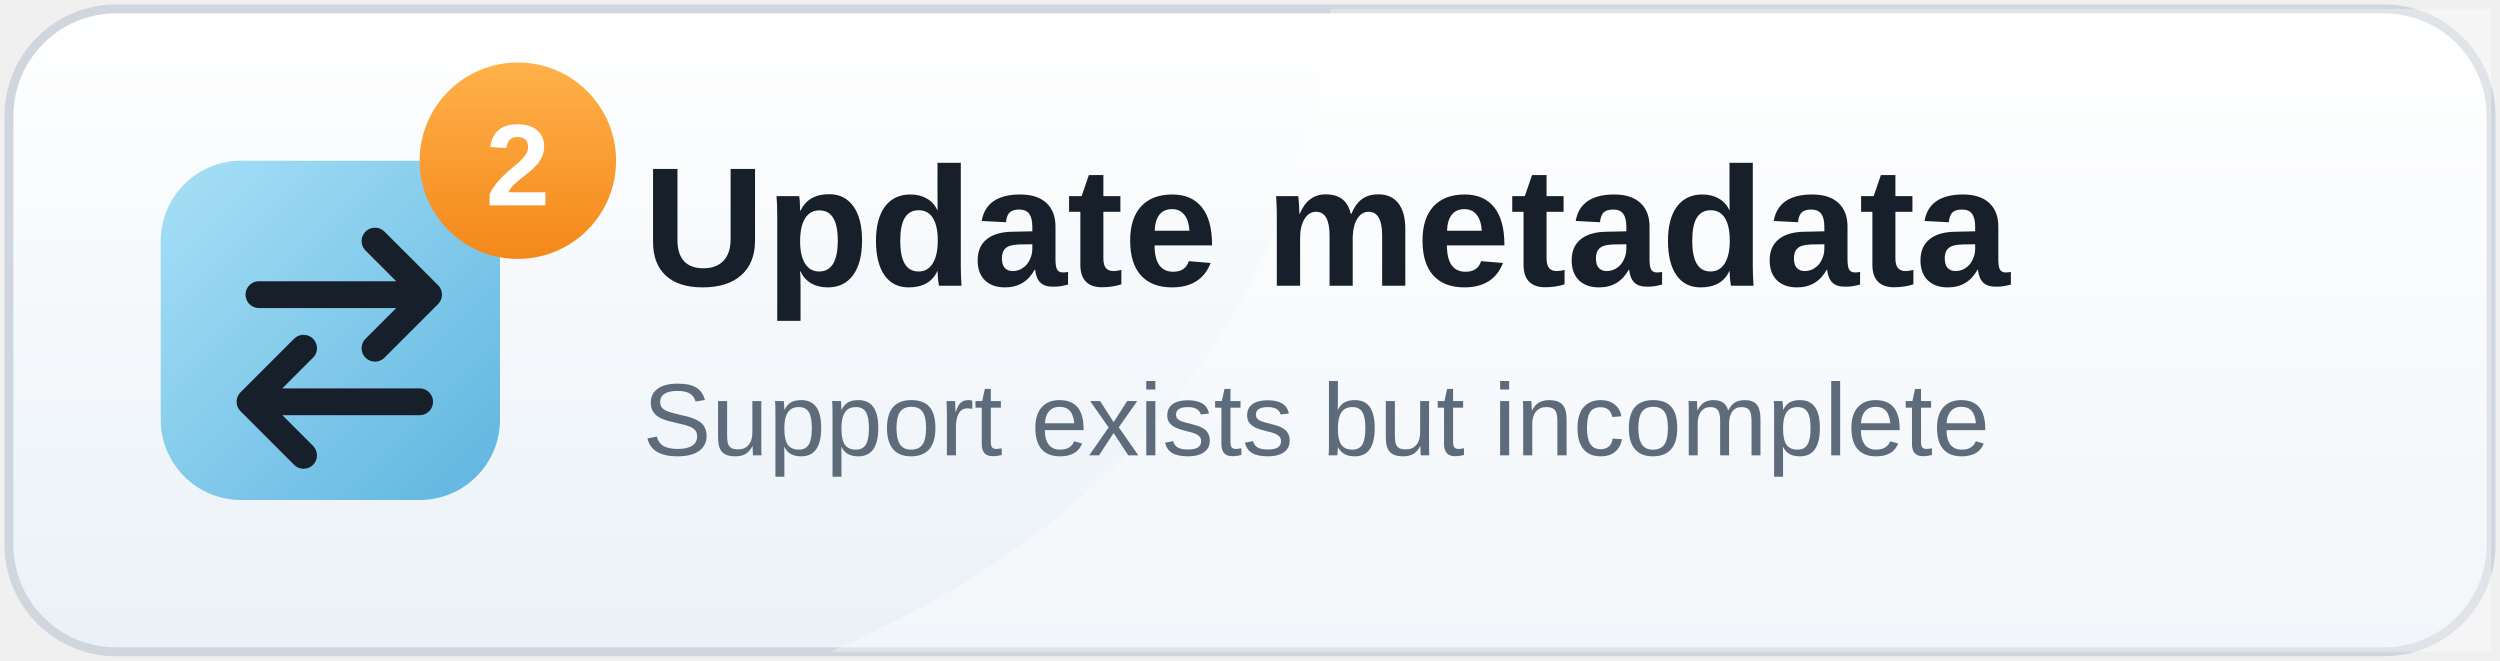
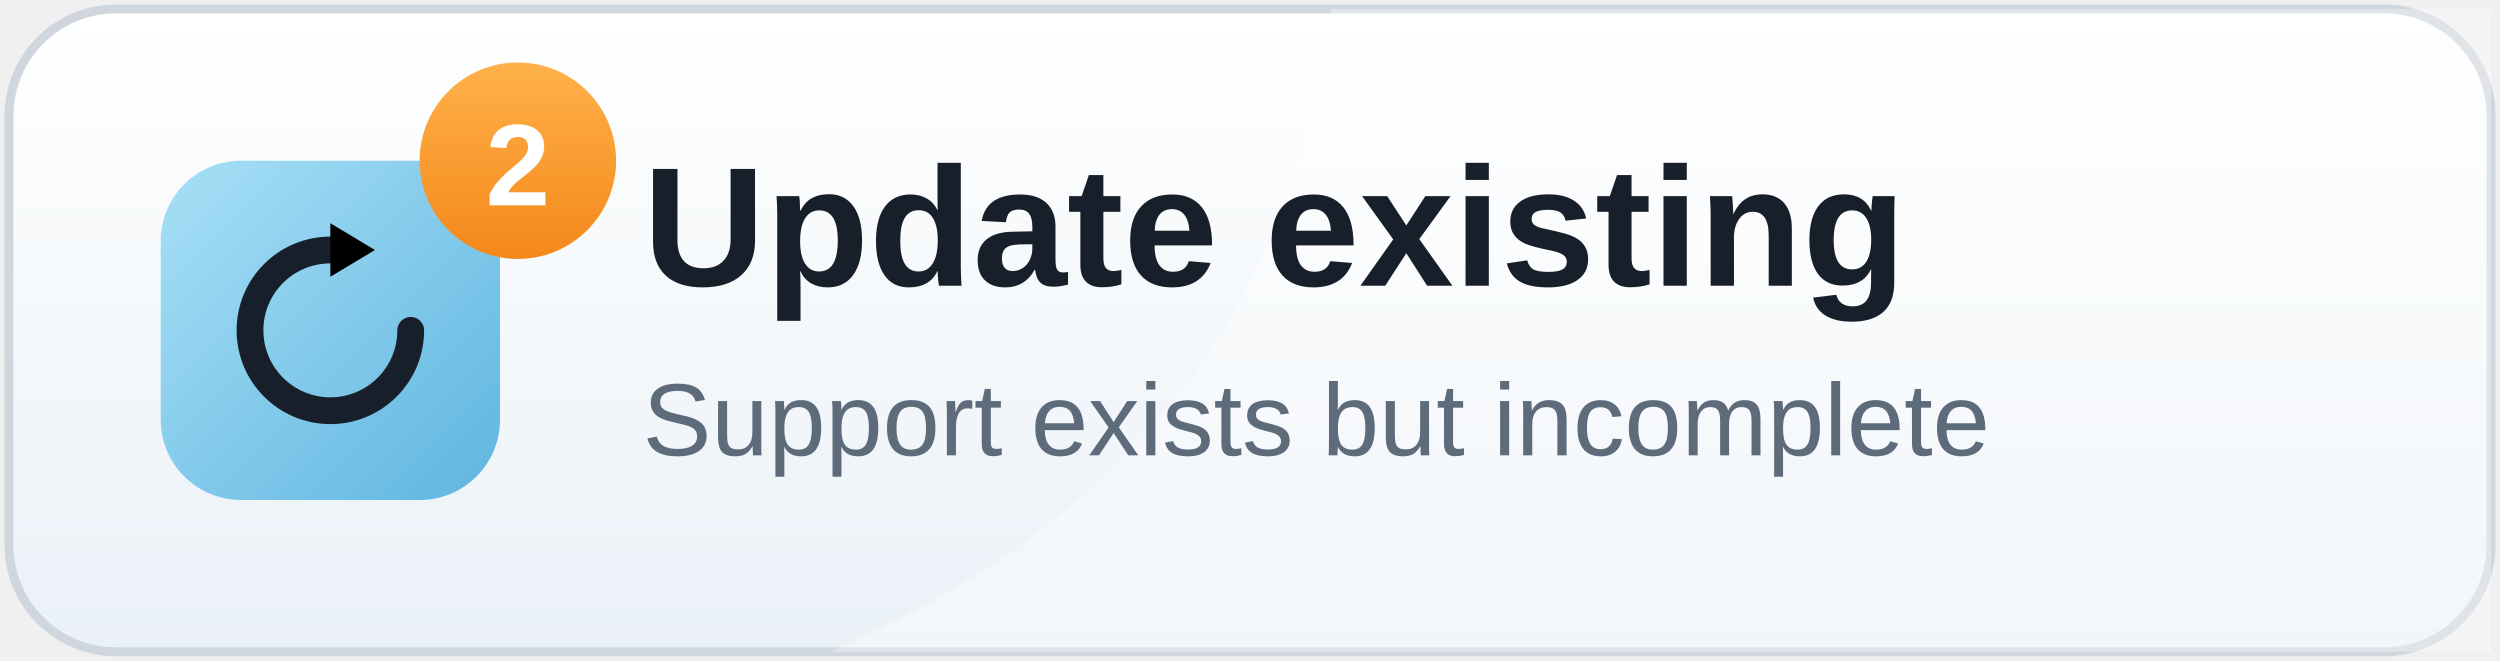
<svg xmlns="http://www.w3.org/2000/svg" width="280" height="74" viewBox="0 0 280 74" role="img" aria-labelledby="title desc">
  <defs>
    <linearGradient id="surface" x1="0" y1="0" x2="0" y2="1">
      <stop offset="0" stop-color="#ffffff" />
      <stop offset="1" stop-color="#eaf1f7" />
    </linearGradient>
    <linearGradient id="surfaceDark" x1="0" y1="0" x2="0" y2="1">
      <stop offset="0" stop-color="#1d2734" />
      <stop offset="1" stop-color="#131a23" />
    </linearGradient>
    <linearGradient id="iconBg" x1="0" y1="0" x2="1" y2="1">
      <stop offset="0" stop-color="#a8e0f6" />
      <stop offset="1" stop-color="#5fb5e0" />
    </linearGradient>
    <linearGradient id="pill" x1="0" y1="0" x2="0" y2="1">
      <stop offset="0" stop-color="#ffb14a" />
      <stop offset="1" stop-color="#f4881a" />
    </linearGradient>
  </defs>
  <style>
    .surface { fill: url(#surface); stroke: #cfd6dd; stroke-width: 1; }
    .wash { fill: #ffffff; opacity: .35; }
    .icon-bg { fill: url(#iconBg); }
    .pill { fill: url(#pill); }
    .icon-line { fill: none; stroke: #17202a; stroke-width: 3; stroke-linecap: round; stroke-linejoin: round; }
    .title { fill: #17202a; font: 700 19px Arial, Helvetica, sans-serif; }
    .caption { fill: #5d6b7a; font: 400 11.5px Arial, Helvetica, sans-serif; }
    .number { fill: #ffffff; font: 700 13px Arial, Helvetica, sans-serif; }
    @media (prefers-color-scheme: dark) {
      .surface { fill: url(#surfaceDark); stroke: #3b4858; }
      .wash { fill: #2a3a4f; opacity: .35; }
      .title { fill: #f7fafc; }
      .caption { fill: #b9c4d1; }
    }
  </style>
  <rect class="surface" x="1" y="1" width="278" height="72" rx="12" />
  <path class="wash" d="M149 1h130v72H93c32-14 52-37 56-72z" />
  <rect class="icon-bg" x="18" y="18" width="38" height="38" rx="9" />
  <circle class="pill" cx="58" cy="18" r="11" />
  <text class="number" x="58" y="23" text-anchor="middle">2</text>
-   <path class="icon-line" d="M29 33h19m0 0-6-6m6 6-6 6" />
-   <path class="icon-line" d="M47 45H28m0 0 6-6m-6 6 6 6" />
-   <text class="title" x="72" y="32">Update metadata</text>
+   <path class="icon-line" d="M46 37 A9 9 0 1 1 37 28" />
+   <path class="icon-fill" d="M37 25 L37 31 L42 28 Z" />
+   <text class="title" x="72" y="32">Update existing</text>
  <text class="caption" x="72" y="51">Support exists but incomplete</text>
</svg>
